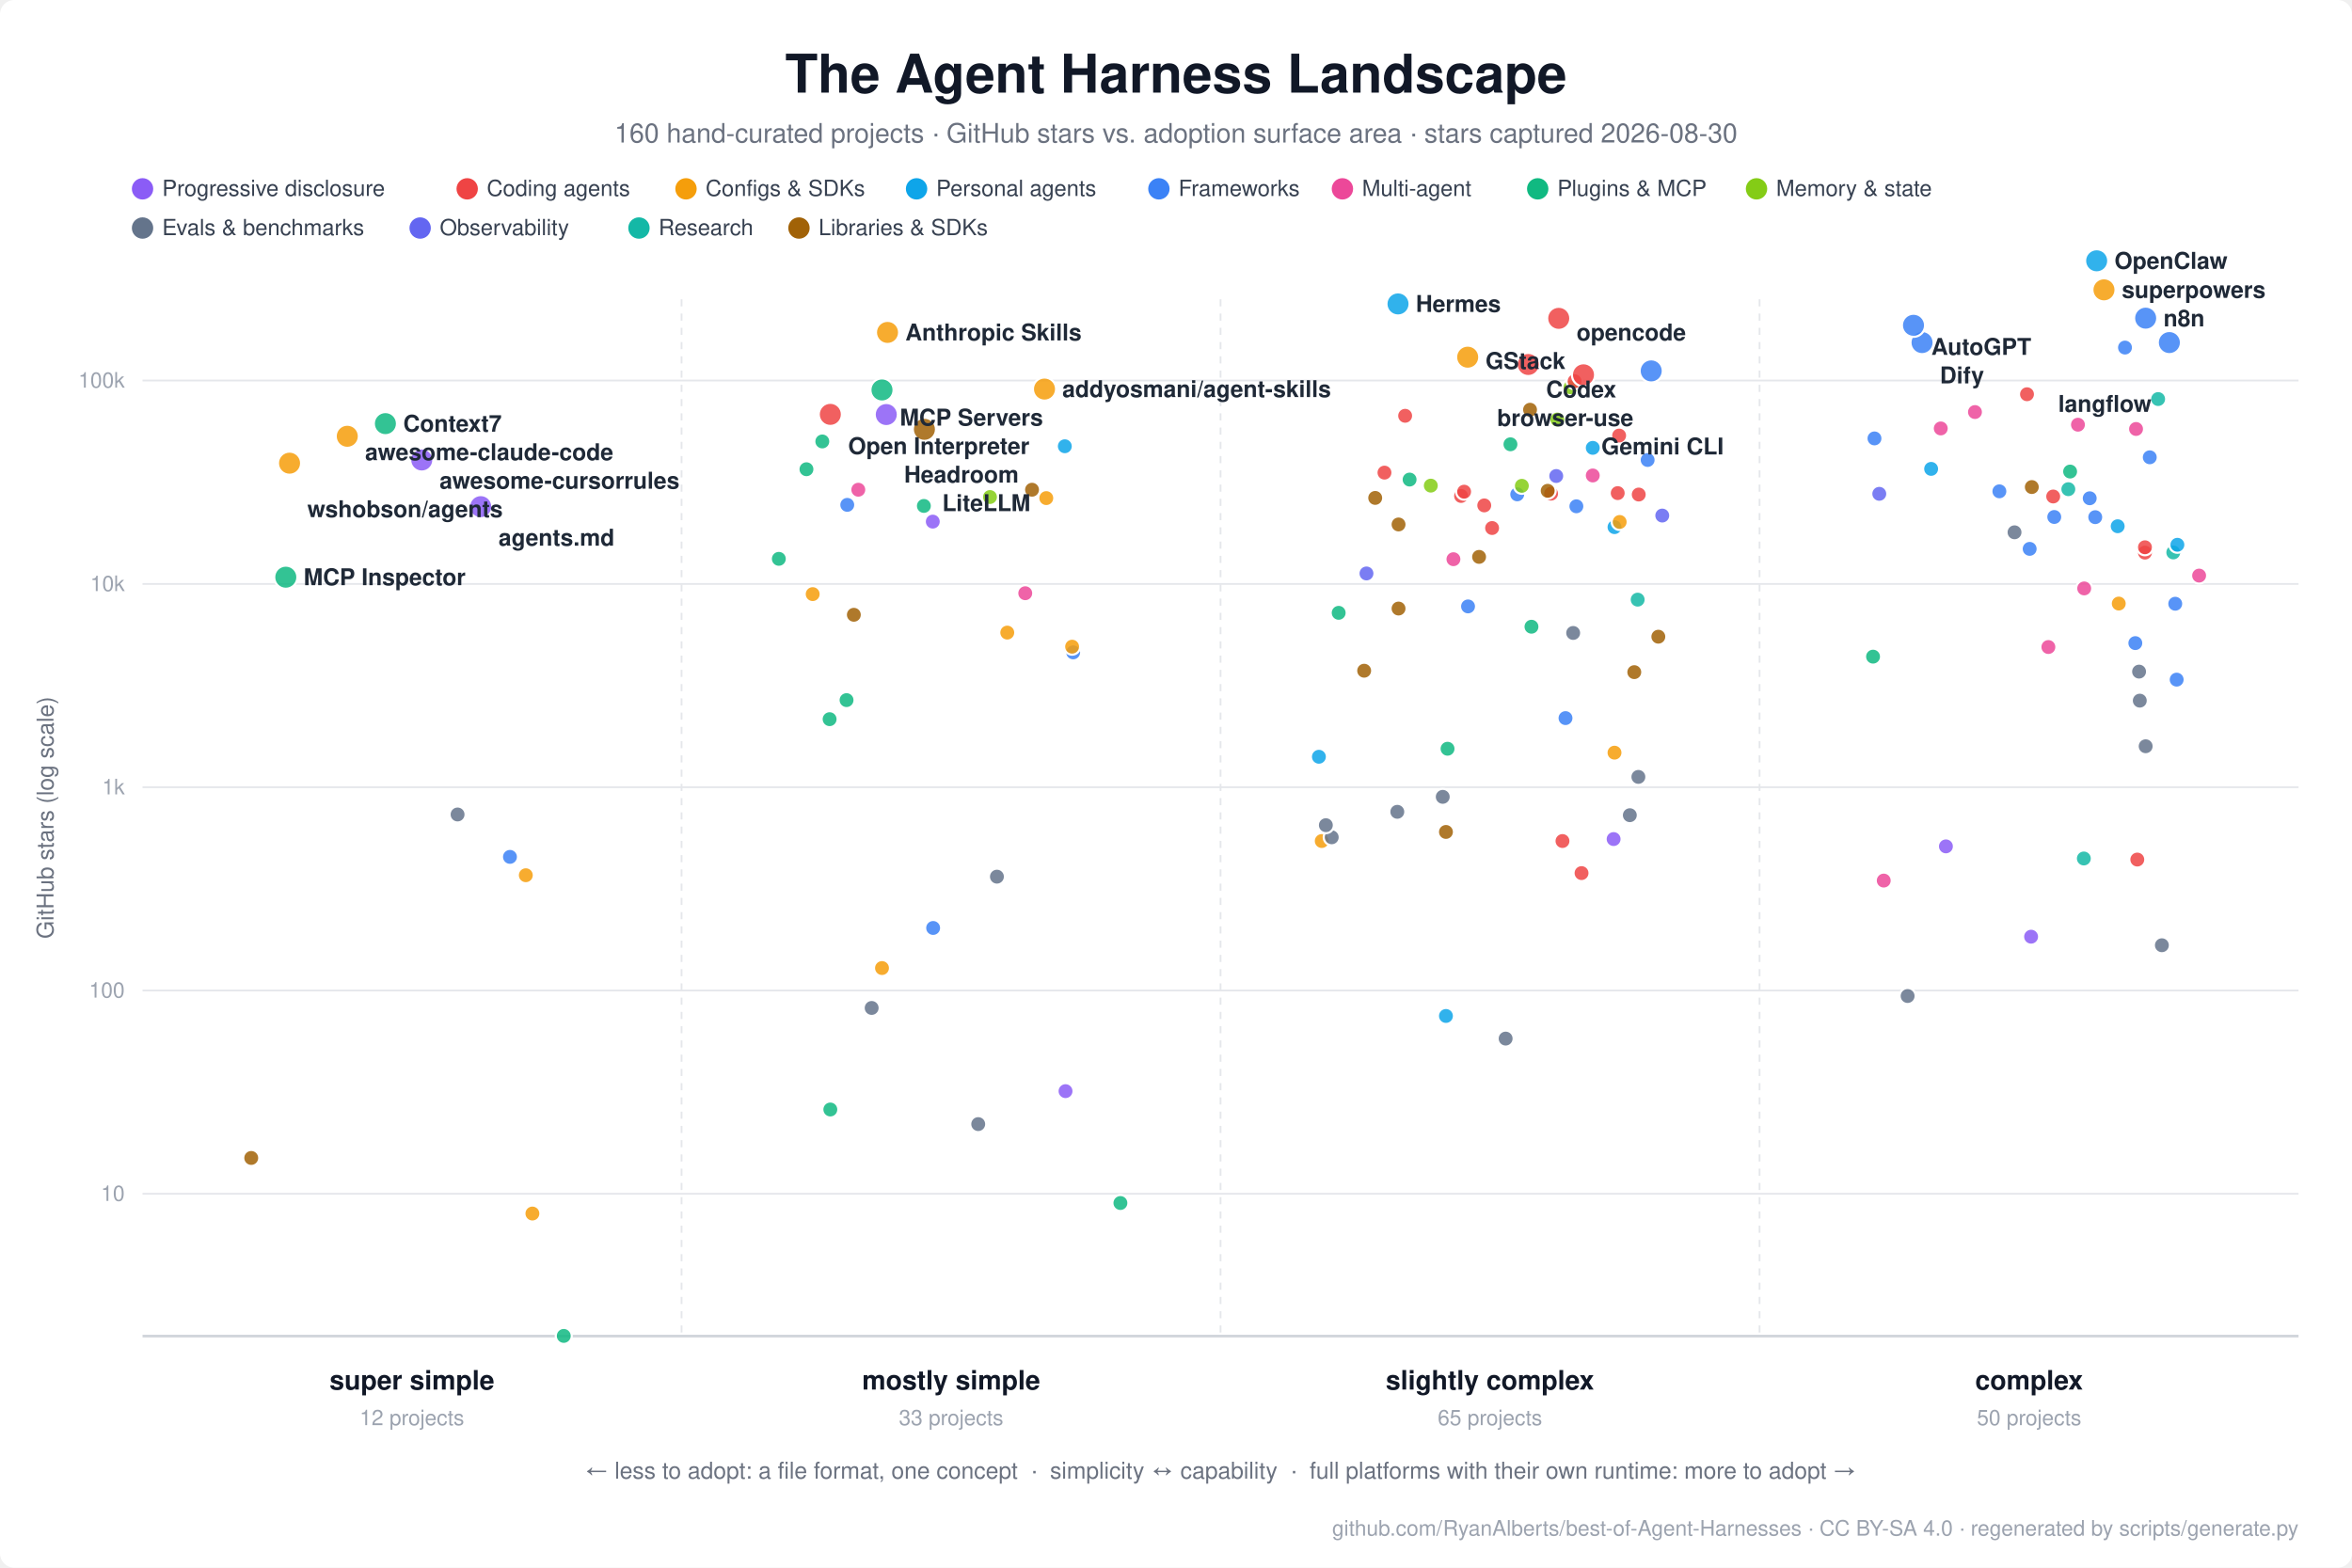
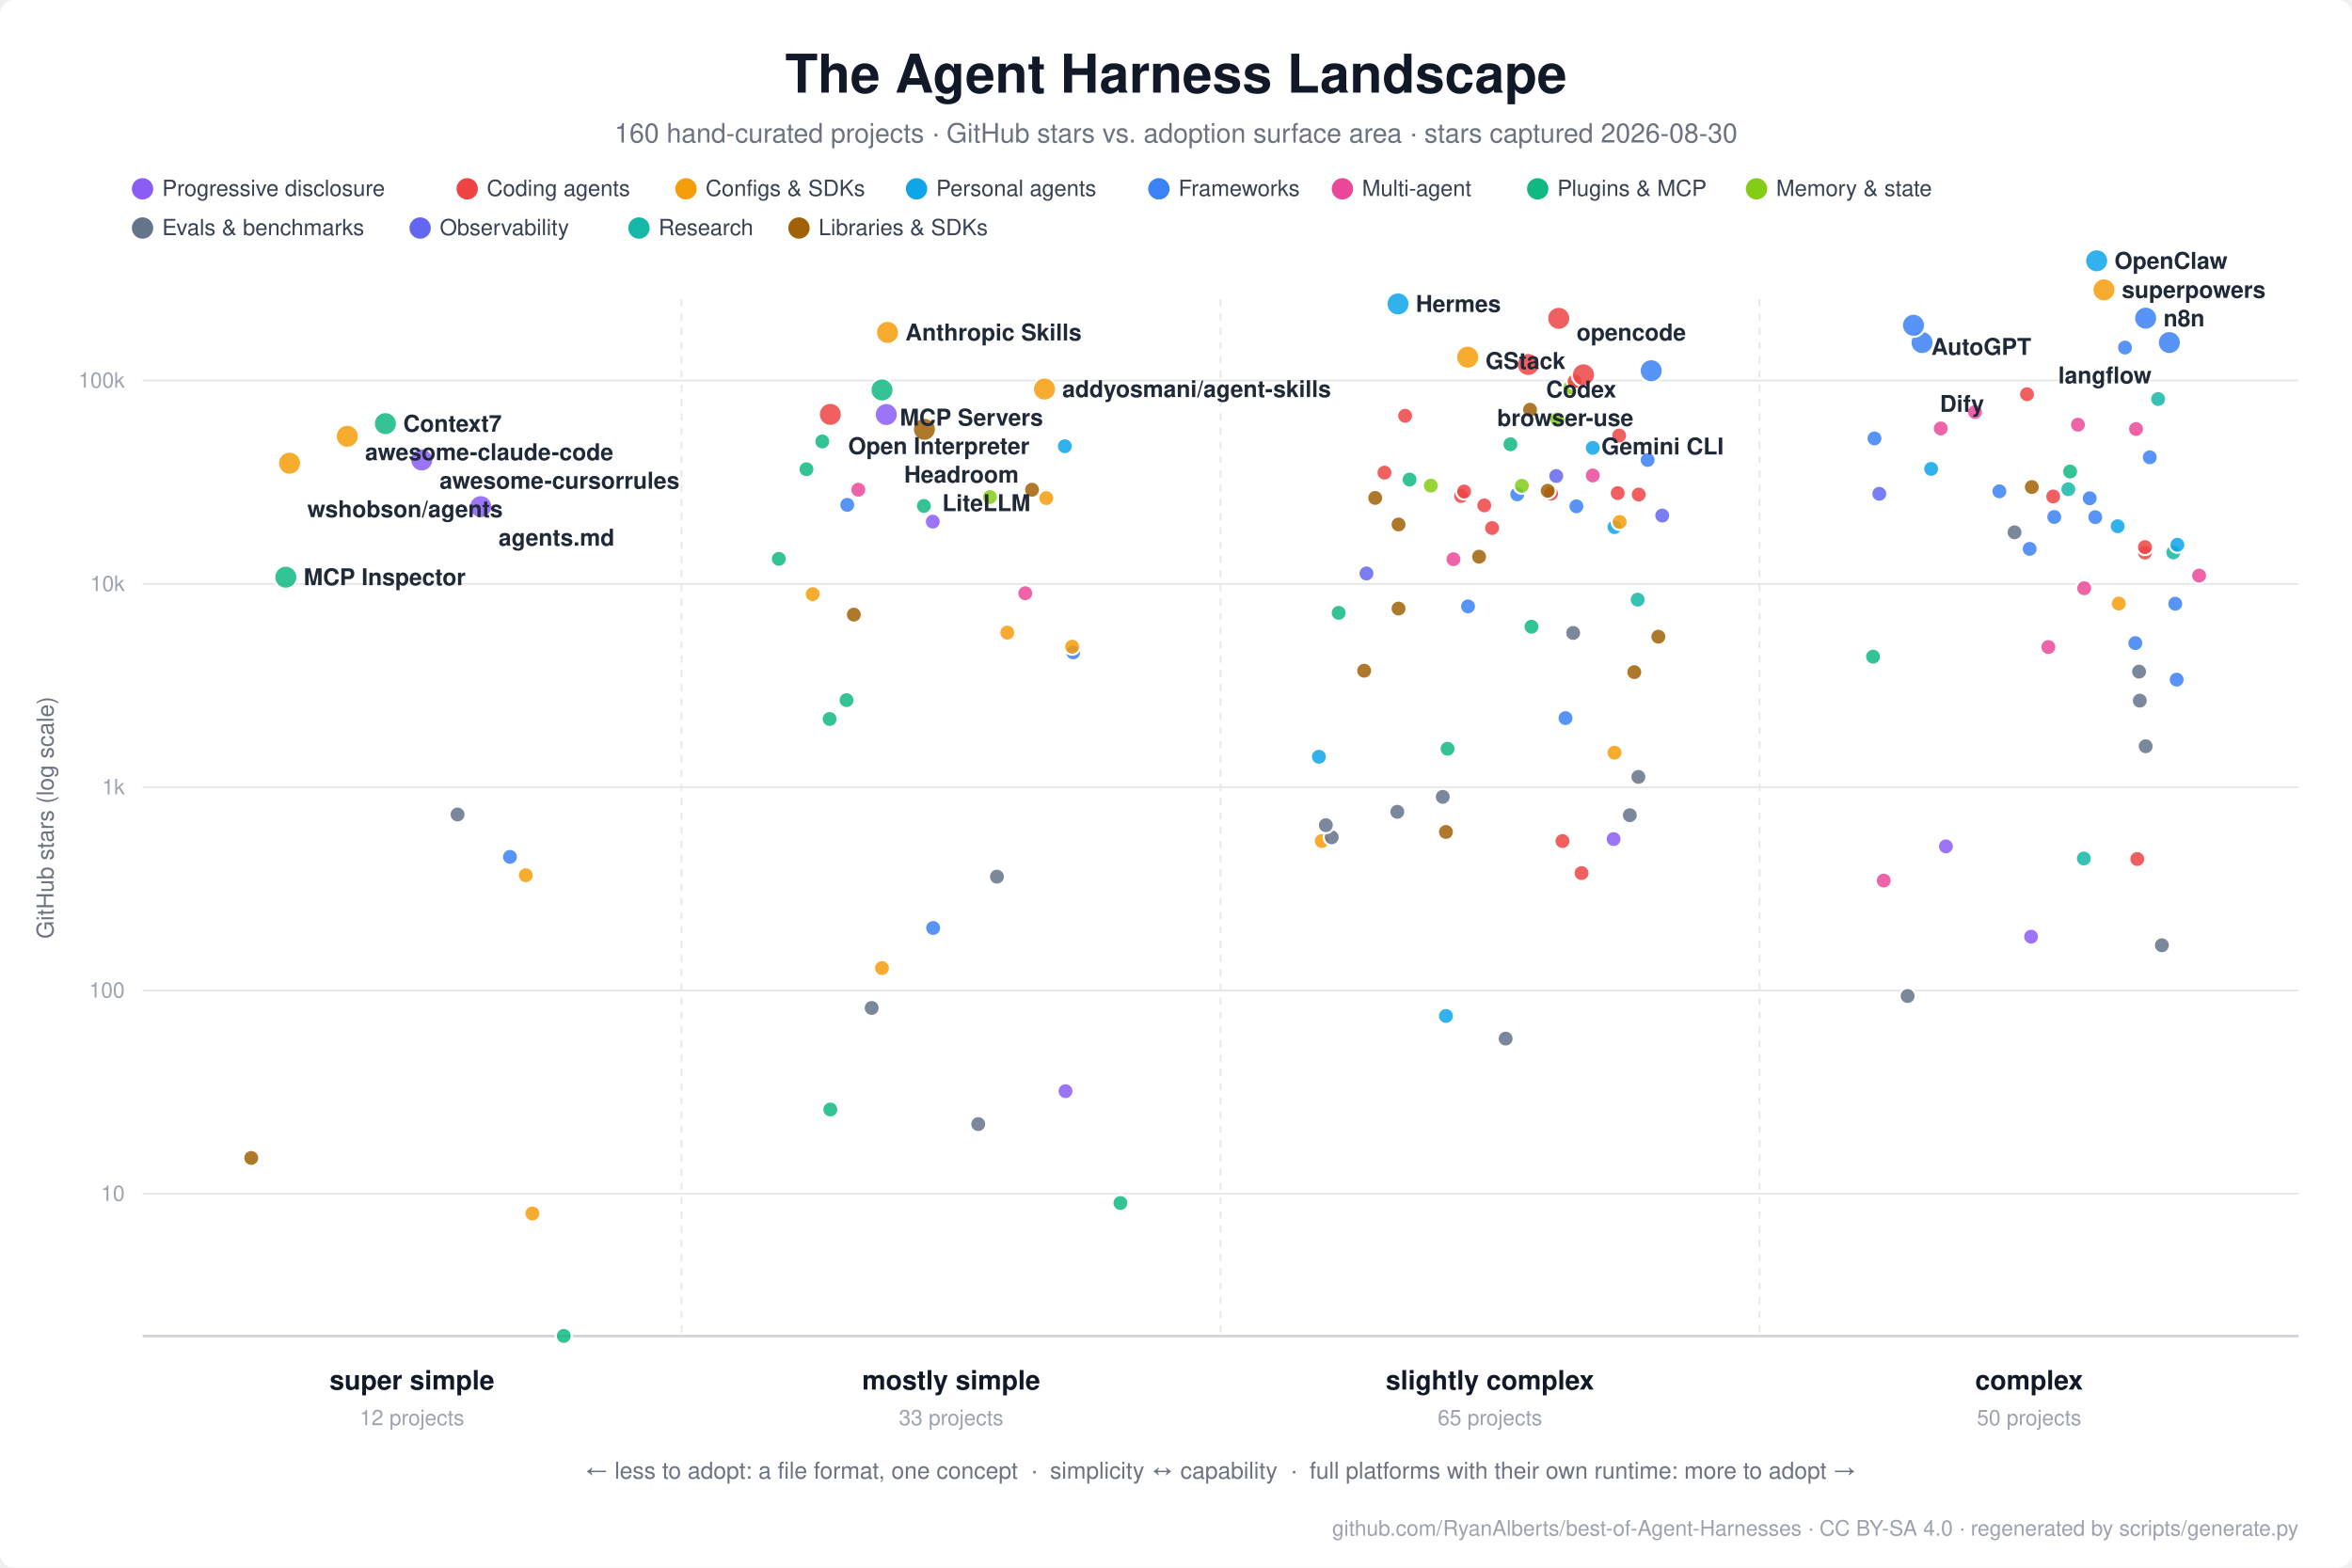
<svg xmlns="http://www.w3.org/2000/svg" viewBox="0 0 1320 880" font-family="-apple-system, 'Segoe UI', Helvetica, Arial, sans-serif">
  <rect width="1320" height="880" fill="#ffffff" rx="8" />
  <text x="660.0" y="52" text-anchor="middle" font-size="30" font-weight="700" fill="#111827">The Agent Harness Landscape</text>
  <text x="660.0" y="80" text-anchor="middle" font-size="15" fill="#6b7280">160 hand-curated projects · GitHub stars vs. adoption surface area · stars captured 2026-08-30</text>
  <circle cx="80" cy="106" r="6" fill="#8b5cf6" />
  <text x="91" y="110" font-size="12.5" fill="#374151">Progressive disclosure</text>
  <circle cx="262.2" cy="106" r="6" fill="#ef4444" />
  <text x="273.2" y="110" font-size="12.5" fill="#374151">Coding agents</text>
  <circle cx="385.0" cy="106" r="6" fill="#f59e0b" />
  <text x="396.0" y="110" font-size="12.5" fill="#374151">Configs &amp; SDKs</text>
  <circle cx="514.4" cy="106" r="6" fill="#0ea5e9" />
  <text x="525.4" y="110" font-size="12.5" fill="#374151">Personal agents</text>
  <circle cx="650.4" cy="106" r="6" fill="#3b82f6" />
  <text x="661.4" y="110" font-size="12.5" fill="#374151">Frameworks</text>
  <circle cx="753.4" cy="106" r="6" fill="#ec4899" />
  <text x="764.4" y="110" font-size="12.5" fill="#374151">Multi-agent</text>
  <circle cx="863.0" cy="106" r="6" fill="#10b981" />
  <text x="874.0" y="110" font-size="12.5" fill="#374151">Plugins &amp; MCP</text>
  <circle cx="985.8" cy="106" r="6" fill="#84cc16" />
  <text x="996.8" y="110" font-size="12.5" fill="#374151">Memory &amp; state</text>
  <circle cx="80" cy="128" r="6" fill="#64748b" />
  <text x="91" y="132" font-size="12.5" fill="#374151">Evals &amp; benchmarks</text>
  <circle cx="235.8" cy="128" r="6" fill="#6366f1" />
  <text x="246.8" y="132" font-size="12.5" fill="#374151">Observability</text>
  <circle cx="358.6" cy="128" r="6" fill="#14b8a6" />
  <text x="369.6" y="132" font-size="12.5" fill="#374151">Research</text>
  <circle cx="448.4" cy="128" r="6" fill="#a16207" />
  <text x="459.4" y="132" font-size="12.5" fill="#374151">Libraries &amp; SDKs</text>
  <line x1="80" y1="670.1" x2="1290" y2="670.1" stroke="#e5e7eb" stroke-width="1" />
  <text x="70" y="674.1" text-anchor="end" font-size="12" fill="#9ca3af">10</text>
  <line x1="80" y1="556.0" x2="1290" y2="556.0" stroke="#e5e7eb" stroke-width="1" />
  <text x="70" y="560.0" text-anchor="end" font-size="12" fill="#9ca3af">100</text>
  <line x1="80" y1="441.9" x2="1290" y2="441.9" stroke="#e5e7eb" stroke-width="1" />
  <text x="70" y="445.9" text-anchor="end" font-size="12" fill="#9ca3af">1k</text>
  <line x1="80" y1="327.8" x2="1290" y2="327.8" stroke="#e5e7eb" stroke-width="1" />
  <text x="70" y="331.8" text-anchor="end" font-size="12" fill="#9ca3af">10k</text>
  <line x1="80" y1="213.6" x2="1290" y2="213.6" stroke="#e5e7eb" stroke-width="1" />
  <text x="70" y="217.6" text-anchor="end" font-size="12" fill="#9ca3af">100k</text>
  <text x="30" y="459" font-size="13" fill="#6b7280" transform="rotate(-90 30 459)" text-anchor="middle">GitHub stars (log scale)</text>
  <text x="231.2" y="780" text-anchor="middle" font-size="15" font-weight="600" fill="#111827">super simple</text>
  <text x="231.2" y="800" text-anchor="middle" font-size="12" fill="#9ca3af">12 projects</text>
  <line x1="382.5" y1="168" x2="382.5" y2="750" stroke="#e5e7eb" stroke-width="1" stroke-dasharray="4 4" />
  <text x="533.8" y="780" text-anchor="middle" font-size="15" font-weight="600" fill="#111827">mostly simple</text>
  <text x="533.8" y="800" text-anchor="middle" font-size="12" fill="#9ca3af">33 projects</text>
  <line x1="685.0" y1="168" x2="685.0" y2="750" stroke="#e5e7eb" stroke-width="1" stroke-dasharray="4 4" />
  <text x="836.2" y="780" text-anchor="middle" font-size="15" font-weight="600" fill="#111827">slightly complex</text>
  <text x="836.2" y="800" text-anchor="middle" font-size="12" fill="#9ca3af">65 projects</text>
  <line x1="987.5" y1="168" x2="987.5" y2="750" stroke="#e5e7eb" stroke-width="1" stroke-dasharray="4 4" />
  <text x="1138.8" y="780" text-anchor="middle" font-size="15" font-weight="600" fill="#111827">complex</text>
  <text x="1138.8" y="800" text-anchor="middle" font-size="12" fill="#9ca3af">50 projects</text>
  <line x1="80" y1="750" x2="1290" y2="750" stroke="#d1d5db" stroke-width="1.5" />
  <text x="685.0" y="830" text-anchor="middle" font-size="13" fill="#6b7280">←  less to adopt: a file format, one concept  ·  simplicity ↔ capability  ·  full platforms with their own runtime: more to adopt  →</text>
  <circle cx="316.4" cy="749.9" r="4.5" fill="#10b981" fill-opacity="0.85" stroke="#ffffff" stroke-width="1.2" />
  <circle cx="298.8" cy="681.2" r="4.5" fill="#f59e0b" fill-opacity="0.85" stroke="#ffffff" stroke-width="1.2" />
  <circle cx="628.8" cy="675.3" r="4.5" fill="#10b981" fill-opacity="0.85" stroke="#ffffff" stroke-width="1.2" />
  <circle cx="141.0" cy="650.0" r="4.5" fill="#a16207" fill-opacity="0.85" stroke="#ffffff" stroke-width="1.2" />
  <circle cx="549.0" cy="631.0" r="4.5" fill="#64748b" fill-opacity="0.85" stroke="#ffffff" stroke-width="1.2" />
  <circle cx="466.0" cy="622.8" r="4.5" fill="#10b981" fill-opacity="0.85" stroke="#ffffff" stroke-width="1.2" />
  <circle cx="598.0" cy="612.5" r="4.5" fill="#8b5cf6" fill-opacity="0.85" stroke="#ffffff" stroke-width="1.2" />
  <circle cx="845.0" cy="583.0" r="4.5" fill="#64748b" fill-opacity="0.85" stroke="#ffffff" stroke-width="1.2" />
  <circle cx="811.5" cy="570.3" r="4.5" fill="#0ea5e9" fill-opacity="0.85" stroke="#ffffff" stroke-width="1.2" />
  <circle cx="489.2" cy="565.8" r="4.5" fill="#64748b" fill-opacity="0.85" stroke="#ffffff" stroke-width="1.2" />
  <circle cx="1070.6" cy="559.1" r="4.5" fill="#64748b" fill-opacity="0.85" stroke="#ffffff" stroke-width="1.2" />
  <circle cx="495.0" cy="543.4" r="4.5" fill="#f59e0b" fill-opacity="0.85" stroke="#ffffff" stroke-width="1.2" />
  <circle cx="1213.3" cy="530.6" r="4.5" fill="#64748b" fill-opacity="0.85" stroke="#ffffff" stroke-width="1.2" />
  <circle cx="1139.9" cy="525.8" r="4.5" fill="#8b5cf6" fill-opacity="0.85" stroke="#ffffff" stroke-width="1.2" />
  <circle cx="523.7" cy="520.9" r="4.5" fill="#3b82f6" fill-opacity="0.85" stroke="#ffffff" stroke-width="1.2" />
  <circle cx="1057.2" cy="494.3" r="4.5" fill="#ec4899" fill-opacity="0.85" stroke="#ffffff" stroke-width="1.2" />
  <circle cx="559.5" cy="492.1" r="4.5" fill="#64748b" fill-opacity="0.85" stroke="#ffffff" stroke-width="1.2" />
  <circle cx="295.1" cy="491.3" r="4.5" fill="#f59e0b" fill-opacity="0.85" stroke="#ffffff" stroke-width="1.2" />
  <circle cx="887.6" cy="490.1" r="4.5" fill="#ef4444" fill-opacity="0.85" stroke="#ffffff" stroke-width="1.2" />
-   <circle cx="1199.5" cy="482.5" r="4.5" fill="#ef4444" fill-opacity="0.85" stroke="#ffffff" stroke-width="1.2" />
+   <circle cx="1199.5" cy="482.2" r="4.5" fill="#ef4444" fill-opacity="0.85" stroke="#ffffff" stroke-width="1.2" />
  <circle cx="1169.5" cy="481.9" r="4.5" fill="#14b8a6" fill-opacity="0.85" stroke="#ffffff" stroke-width="1.2" />
  <circle cx="286.2" cy="481.0" r="4.5" fill="#3b82f6" fill-opacity="0.85" stroke="#ffffff" stroke-width="1.2" />
  <circle cx="1092.1" cy="475.1" r="4.5" fill="#8b5cf6" fill-opacity="0.85" stroke="#ffffff" stroke-width="1.2" />
  <circle cx="741.8" cy="472.1" r="4.5" fill="#f59e0b" fill-opacity="0.85" stroke="#ffffff" stroke-width="1.2" />
  <circle cx="876.9" cy="472.1" r="4.5" fill="#ef4444" fill-opacity="0.85" stroke="#ffffff" stroke-width="1.2" />
  <circle cx="905.6" cy="471.0" r="4.5" fill="#8b5cf6" fill-opacity="0.85" stroke="#ffffff" stroke-width="1.2" />
  <circle cx="747.4" cy="470.0" r="4.5" fill="#64748b" fill-opacity="0.85" stroke="#ffffff" stroke-width="1.2" />
  <circle cx="811.5" cy="467.0" r="4.5" fill="#a16207" fill-opacity="0.85" stroke="#ffffff" stroke-width="1.2" />
  <circle cx="744.1" cy="463.2" r="4.5" fill="#64748b" fill-opacity="0.85" stroke="#ffffff" stroke-width="1.2" />
  <circle cx="914.7" cy="457.6" r="4.5" fill="#64748b" fill-opacity="0.85" stroke="#ffffff" stroke-width="1.2" />
  <circle cx="256.8" cy="457.2" r="4.5" fill="#64748b" fill-opacity="0.85" stroke="#ffffff" stroke-width="1.2" />
  <circle cx="784.2" cy="455.7" r="4.5" fill="#64748b" fill-opacity="0.85" stroke="#ffffff" stroke-width="1.2" />
  <circle cx="809.7" cy="447.3" r="4.5" fill="#64748b" fill-opacity="0.85" stroke="#ffffff" stroke-width="1.2" />
  <circle cx="919.5" cy="436.1" r="4.5" fill="#64748b" fill-opacity="0.85" stroke="#ffffff" stroke-width="1.2" />
  <circle cx="740.2" cy="424.8" r="4.5" fill="#0ea5e9" fill-opacity="0.85" stroke="#ffffff" stroke-width="1.2" />
  <circle cx="906.1" cy="422.5" r="4.5" fill="#f59e0b" fill-opacity="0.85" stroke="#ffffff" stroke-width="1.2" />
  <circle cx="812.4" cy="420.3" r="4.5" fill="#10b981" fill-opacity="0.85" stroke="#ffffff" stroke-width="1.2" />
  <circle cx="1204.2" cy="418.9" r="4.5" fill="#64748b" fill-opacity="0.85" stroke="#ffffff" stroke-width="1.2" />
-   <circle cx="465.6" cy="403.7" r="4.5" fill="#10b981" fill-opacity="0.85" stroke="#ffffff" stroke-width="1.2" />
+   <circle cx="465.6" cy="403.6" r="4.5" fill="#10b981" fill-opacity="0.85" stroke="#ffffff" stroke-width="1.2" />
  <circle cx="878.6" cy="403.1" r="4.5" fill="#3b82f6" fill-opacity="0.85" stroke="#ffffff" stroke-width="1.2" />
  <circle cx="1200.9" cy="393.3" r="4.5" fill="#64748b" fill-opacity="0.85" stroke="#ffffff" stroke-width="1.2" />
  <circle cx="475.1" cy="393.0" r="4.5" fill="#10b981" fill-opacity="0.85" stroke="#ffffff" stroke-width="1.2" />
  <circle cx="1221.6" cy="381.5" r="4.5" fill="#3b82f6" fill-opacity="0.85" stroke="#ffffff" stroke-width="1.2" />
  <circle cx="917.2" cy="377.3" r="4.5" fill="#a16207" fill-opacity="0.85" stroke="#ffffff" stroke-width="1.2" />
  <circle cx="1200.5" cy="377.0" r="4.5" fill="#64748b" fill-opacity="0.85" stroke="#ffffff" stroke-width="1.2" />
  <circle cx="765.6" cy="376.5" r="4.5" fill="#a16207" fill-opacity="0.85" stroke="#ffffff" stroke-width="1.2" />
  <circle cx="1051.2" cy="368.6" r="4.5" fill="#10b981" fill-opacity="0.85" stroke="#ffffff" stroke-width="1.2" />
  <circle cx="602.3" cy="366.2" r="4.5" fill="#3b82f6" fill-opacity="0.85" stroke="#ffffff" stroke-width="1.2" />
  <circle cx="1149.6" cy="363.2" r="4.5" fill="#ec4899" fill-opacity="0.85" stroke="#ffffff" stroke-width="1.2" />
  <circle cx="601.7" cy="363.0" r="4.5" fill="#f59e0b" fill-opacity="0.85" stroke="#ffffff" stroke-width="1.2" />
  <circle cx="1198.4" cy="361.0" r="4.5" fill="#3b82f6" fill-opacity="0.85" stroke="#ffffff" stroke-width="1.2" />
  <circle cx="930.7" cy="357.4" r="4.5" fill="#a16207" fill-opacity="0.85" stroke="#ffffff" stroke-width="1.2" />
  <circle cx="882.9" cy="355.3" r="4.5" fill="#64748b" fill-opacity="0.85" stroke="#ffffff" stroke-width="1.2" />
  <circle cx="565.3" cy="355.1" r="4.5" fill="#f59e0b" fill-opacity="0.85" stroke="#ffffff" stroke-width="1.2" />
  <circle cx="859.5" cy="351.8" r="4.5" fill="#10b981" fill-opacity="0.85" stroke="#ffffff" stroke-width="1.2" />
-   <circle cx="479.2" cy="345.1" r="4.5" fill="#a16207" fill-opacity="0.85" stroke="#ffffff" stroke-width="1.2" />
+   <circle cx="479.2" cy="345.0" r="4.5" fill="#a16207" fill-opacity="0.85" stroke="#ffffff" stroke-width="1.2" />
  <circle cx="751.3" cy="344.0" r="4.5" fill="#10b981" fill-opacity="0.85" stroke="#ffffff" stroke-width="1.2" />
  <circle cx="784.9" cy="341.6" r="4.5" fill="#a16207" fill-opacity="0.85" stroke="#ffffff" stroke-width="1.2" />
  <circle cx="823.9" cy="340.4" r="4.5" fill="#3b82f6" fill-opacity="0.85" stroke="#ffffff" stroke-width="1.2" />
  <circle cx="1220.8" cy="338.9" r="4.5" fill="#3b82f6" fill-opacity="0.85" stroke="#ffffff" stroke-width="1.2" />
  <circle cx="1189.1" cy="338.8" r="4.5" fill="#f59e0b" fill-opacity="0.85" stroke="#ffffff" stroke-width="1.2" />
  <circle cx="919.1" cy="336.6" r="4.5" fill="#14b8a6" fill-opacity="0.85" stroke="#ffffff" stroke-width="1.2" />
  <circle cx="456.1" cy="333.5" r="4.5" fill="#f59e0b" fill-opacity="0.85" stroke="#ffffff" stroke-width="1.2" />
  <circle cx="575.4" cy="333.0" r="4.5" fill="#ec4899" fill-opacity="0.85" stroke="#ffffff" stroke-width="1.2" />
-   <circle cx="1169.7" cy="330.3" r="4.5" fill="#ec4899" fill-opacity="0.85" stroke="#ffffff" stroke-width="1.2" />
+   <circle cx="1169.7" cy="330.2" r="4.5" fill="#ec4899" fill-opacity="0.85" stroke="#ffffff" stroke-width="1.2" />
  <circle cx="160.4" cy="324.0" r="6.5" fill="#10b981" fill-opacity="0.85" stroke="#ffffff" stroke-width="1.2" />
  <circle cx="1234.2" cy="323.1" r="4.5" fill="#ec4899" fill-opacity="0.85" stroke="#ffffff" stroke-width="1.2" />
  <circle cx="766.9" cy="321.9" r="4.5" fill="#6366f1" fill-opacity="0.85" stroke="#ffffff" stroke-width="1.2" />
  <circle cx="815.7" cy="313.9" r="4.5" fill="#ec4899" fill-opacity="0.85" stroke="#ffffff" stroke-width="1.2" />
  <circle cx="437.1" cy="313.7" r="4.5" fill="#10b981" fill-opacity="0.85" stroke="#ffffff" stroke-width="1.2" />
-   <circle cx="830.1" cy="312.6" r="4.5" fill="#a16207" fill-opacity="0.85" stroke="#ffffff" stroke-width="1.2" />
+   <circle cx="830.1" cy="312.5" r="4.5" fill="#a16207" fill-opacity="0.85" stroke="#ffffff" stroke-width="1.2" />
  <circle cx="1203.8" cy="310.2" r="4.5" fill="#ef4444" fill-opacity="0.85" stroke="#ffffff" stroke-width="1.2" />
  <circle cx="1219.7" cy="310.1" r="4.5" fill="#14b8a6" fill-opacity="0.85" stroke="#ffffff" stroke-width="1.2" />
  <circle cx="1139.1" cy="308.1" r="4.5" fill="#3b82f6" fill-opacity="0.85" stroke="#ffffff" stroke-width="1.2" />
-   <circle cx="1203.8" cy="307.2" r="4.5" fill="#ef4444" fill-opacity="0.85" stroke="#ffffff" stroke-width="1.2" />
+   <circle cx="1203.8" cy="307.1" r="4.5" fill="#ef4444" fill-opacity="0.85" stroke="#ffffff" stroke-width="1.2" />
  <circle cx="1222.0" cy="305.8" r="4.5" fill="#0ea5e9" fill-opacity="0.85" stroke="#ffffff" stroke-width="1.2" />
  <circle cx="1130.6" cy="298.8" r="4.5" fill="#64748b" fill-opacity="0.85" stroke="#ffffff" stroke-width="1.2" />
  <circle cx="837.4" cy="296.4" r="4.5" fill="#ef4444" fill-opacity="0.85" stroke="#ffffff" stroke-width="1.2" />
  <circle cx="906.1" cy="295.9" r="4.5" fill="#0ea5e9" fill-opacity="0.85" stroke="#ffffff" stroke-width="1.2" />
  <circle cx="1188.5" cy="295.4" r="4.5" fill="#0ea5e9" fill-opacity="0.85" stroke="#ffffff" stroke-width="1.2" />
  <circle cx="784.9" cy="294.4" r="4.5" fill="#a16207" fill-opacity="0.85" stroke="#ffffff" stroke-width="1.2" />
  <circle cx="909.0" cy="293.0" r="4.5" fill="#f59e0b" fill-opacity="0.85" stroke="#ffffff" stroke-width="1.2" />
  <circle cx="523.5" cy="292.8" r="4.5" fill="#8b5cf6" fill-opacity="0.85" stroke="#ffffff" stroke-width="1.2" />
  <circle cx="1175.9" cy="290.3" r="4.5" fill="#3b82f6" fill-opacity="0.85" stroke="#ffffff" stroke-width="1.2" />
  <circle cx="1152.9" cy="290.2" r="4.5" fill="#3b82f6" fill-opacity="0.85" stroke="#ffffff" stroke-width="1.2" />
  <circle cx="932.9" cy="289.4" r="4.5" fill="#6366f1" fill-opacity="0.85" stroke="#ffffff" stroke-width="1.2" />
  <circle cx="269.8" cy="284.4" r="6.5" fill="#8b5cf6" fill-opacity="0.85" stroke="#ffffff" stroke-width="1.2" />
  <circle cx="884.7" cy="284.2" r="4.5" fill="#3b82f6" fill-opacity="0.85" stroke="#ffffff" stroke-width="1.2" />
  <circle cx="518.5" cy="284.0" r="4.5" fill="#10b981" fill-opacity="0.85" stroke="#ffffff" stroke-width="1.2" />
  <circle cx="833.0" cy="283.7" r="4.5" fill="#ef4444" fill-opacity="0.85" stroke="#ffffff" stroke-width="1.2" />
  <circle cx="475.5" cy="283.4" r="4.5" fill="#3b82f6" fill-opacity="0.85" stroke="#ffffff" stroke-width="1.2" />
  <circle cx="1172.8" cy="279.7" r="4.5" fill="#3b82f6" fill-opacity="0.85" stroke="#ffffff" stroke-width="1.2" />
  <circle cx="587.2" cy="279.6" r="4.5" fill="#f59e0b" fill-opacity="0.85" stroke="#ffffff" stroke-width="1.2" />
  <circle cx="771.8" cy="279.5" r="4.5" fill="#a16207" fill-opacity="0.85" stroke="#ffffff" stroke-width="1.2" />
  <circle cx="555.6" cy="279.0" r="4.5" fill="#84cc16" fill-opacity="0.85" stroke="#ffffff" stroke-width="1.2" />
  <circle cx="1152.3" cy="278.7" r="4.5" fill="#ef4444" fill-opacity="0.85" stroke="#ffffff" stroke-width="1.2" />
  <circle cx="820.0" cy="278.4" r="4.5" fill="#ef4444" fill-opacity="0.85" stroke="#ffffff" stroke-width="1.2" />
  <circle cx="919.7" cy="277.6" r="4.5" fill="#ef4444" fill-opacity="0.85" stroke="#ffffff" stroke-width="1.2" />
  <circle cx="851.5" cy="277.5" r="4.5" fill="#3b82f6" fill-opacity="0.85" stroke="#ffffff" stroke-width="1.2" />
  <circle cx="1054.7" cy="277.2" r="4.5" fill="#6366f1" fill-opacity="0.85" stroke="#ffffff" stroke-width="1.2" />
  <circle cx="870.5" cy="277.1" r="4.5" fill="#ef4444" fill-opacity="0.85" stroke="#ffffff" stroke-width="1.2" />
  <circle cx="907.9" cy="276.8" r="4.5" fill="#ef4444" fill-opacity="0.85" stroke="#ffffff" stroke-width="1.2" />
-   <circle cx="821.7" cy="276.0" r="4.5" fill="#ef4444" fill-opacity="0.85" stroke="#ffffff" stroke-width="1.2" />
+   <circle cx="821.7" cy="275.9" r="4.5" fill="#ef4444" fill-opacity="0.85" stroke="#ffffff" stroke-width="1.2" />
  <circle cx="1122.1" cy="275.8" r="4.5" fill="#3b82f6" fill-opacity="0.85" stroke="#ffffff" stroke-width="1.2" />
  <circle cx="868.6" cy="275.5" r="4.5" fill="#a16207" fill-opacity="0.85" stroke="#ffffff" stroke-width="1.2" />
  <circle cx="579.2" cy="274.9" r="4.5" fill="#a16207" fill-opacity="0.85" stroke="#ffffff" stroke-width="1.2" />
  <circle cx="481.7" cy="274.9" r="4.5" fill="#ec4899" fill-opacity="0.85" stroke="#ffffff" stroke-width="1.2" />
  <circle cx="1160.8" cy="274.6" r="4.5" fill="#14b8a6" fill-opacity="0.85" stroke="#ffffff" stroke-width="1.2" />
  <circle cx="1140.3" cy="273.4" r="4.5" fill="#a16207" fill-opacity="0.85" stroke="#ffffff" stroke-width="1.2" />
  <circle cx="854.1" cy="272.7" r="4.5" fill="#84cc16" fill-opacity="0.85" stroke="#ffffff" stroke-width="1.2" />
  <circle cx="803.0" cy="272.6" r="4.5" fill="#84cc16" fill-opacity="0.85" stroke="#ffffff" stroke-width="1.2" />
  <circle cx="791.1" cy="269.2" r="4.5" fill="#10b981" fill-opacity="0.85" stroke="#ffffff" stroke-width="1.2" />
  <circle cx="873.4" cy="267.2" r="4.5" fill="#6366f1" fill-opacity="0.85" stroke="#ffffff" stroke-width="1.2" />
  <circle cx="893.9" cy="266.9" r="4.5" fill="#ec4899" fill-opacity="0.85" stroke="#ffffff" stroke-width="1.2" />
  <circle cx="777.0" cy="265.3" r="4.5" fill="#ef4444" fill-opacity="0.85" stroke="#ffffff" stroke-width="1.2" />
  <circle cx="1161.8" cy="264.7" r="4.5" fill="#10b981" fill-opacity="0.85" stroke="#ffffff" stroke-width="1.2" />
  <circle cx="452.6" cy="263.4" r="4.5" fill="#10b981" fill-opacity="0.85" stroke="#ffffff" stroke-width="1.2" />
  <circle cx="1083.8" cy="263.2" r="4.5" fill="#0ea5e9" fill-opacity="0.85" stroke="#ffffff" stroke-width="1.2" />
  <circle cx="162.5" cy="260.0" r="6.5" fill="#f59e0b" fill-opacity="0.85" stroke="#ffffff" stroke-width="1.2" />
  <circle cx="236.7" cy="258.2" r="6.5" fill="#8b5cf6" fill-opacity="0.85" stroke="#ffffff" stroke-width="1.2" />
  <circle cx="924.7" cy="258.2" r="4.5" fill="#3b82f6" fill-opacity="0.85" stroke="#ffffff" stroke-width="1.2" />
  <circle cx="1206.5" cy="256.7" r="4.5" fill="#3b82f6" fill-opacity="0.85" stroke="#ffffff" stroke-width="1.2" />
  <circle cx="893.9" cy="251.4" r="4.5" fill="#0ea5e9" fill-opacity="0.85" stroke="#ffffff" stroke-width="1.2" />
  <circle cx="597.6" cy="250.5" r="4.5" fill="#0ea5e9" fill-opacity="0.85" stroke="#ffffff" stroke-width="1.2" />
  <circle cx="847.7" cy="249.4" r="4.5" fill="#10b981" fill-opacity="0.85" stroke="#ffffff" stroke-width="1.2" />
  <circle cx="461.5" cy="247.8" r="4.5" fill="#10b981" fill-opacity="0.85" stroke="#ffffff" stroke-width="1.2" />
  <circle cx="1052.0" cy="246.1" r="4.5" fill="#3b82f6" fill-opacity="0.85" stroke="#ffffff" stroke-width="1.2" />
  <circle cx="194.9" cy="244.9" r="6.5" fill="#f59e0b" fill-opacity="0.85" stroke="#ffffff" stroke-width="1.2" />
  <circle cx="908.7" cy="244.5" r="4.5" fill="#ef4444" fill-opacity="0.85" stroke="#ffffff" stroke-width="1.2" />
  <circle cx="518.8" cy="241.0" r="6.5" fill="#a16207" fill-opacity="0.85" stroke="#ffffff" stroke-width="1.2" />
  <circle cx="1198.8" cy="240.8" r="4.5" fill="#ec4899" fill-opacity="0.85" stroke="#ffffff" stroke-width="1.2" />
  <circle cx="1089.2" cy="240.5" r="4.5" fill="#ec4899" fill-opacity="0.85" stroke="#ffffff" stroke-width="1.2" />
  <circle cx="1166.2" cy="238.4" r="4.5" fill="#ec4899" fill-opacity="0.85" stroke="#ffffff" stroke-width="1.2" />
  <circle cx="216.3" cy="237.8" r="6.5" fill="#10b981" fill-opacity="0.85" stroke="#ffffff" stroke-width="1.2" />
  <circle cx="874.0" cy="235.5" r="4.5" fill="#84cc16" fill-opacity="0.85" stroke="#ffffff" stroke-width="1.2" />
  <circle cx="788.6" cy="233.4" r="4.5" fill="#ef4444" fill-opacity="0.85" stroke="#ffffff" stroke-width="1.2" />
  <circle cx="497.4" cy="232.7" r="6.5" fill="#8b5cf6" fill-opacity="0.85" stroke="#ffffff" stroke-width="1.2" />
  <circle cx="466.0" cy="232.6" r="6.5" fill="#ef4444" fill-opacity="0.85" stroke="#ffffff" stroke-width="1.2" />
  <circle cx="1108.4" cy="231.3" r="4.5" fill="#ec4899" fill-opacity="0.85" stroke="#ffffff" stroke-width="1.2" />
  <circle cx="858.7" cy="230.0" r="4.5" fill="#a16207" fill-opacity="0.85" stroke="#ffffff" stroke-width="1.2" />
  <circle cx="1211.2" cy="224.0" r="4.5" fill="#14b8a6" fill-opacity="0.85" stroke="#ffffff" stroke-width="1.2" />
  <circle cx="1137.6" cy="221.3" r="4.5" fill="#ef4444" fill-opacity="0.85" stroke="#ffffff" stroke-width="1.2" />
  <circle cx="495.0" cy="218.9" r="6.5" fill="#10b981" fill-opacity="0.85" stroke="#ffffff" stroke-width="1.2" />
  <circle cx="586.2" cy="218.4" r="6.5" fill="#f59e0b" fill-opacity="0.85" stroke="#ffffff" stroke-width="1.2" />
  <circle cx="881.4" cy="217.4" r="4.5" fill="#84cc16" fill-opacity="0.85" stroke="#ffffff" stroke-width="1.2" />
  <circle cx="883.7" cy="214.0" r="4.5" fill="#ef4444" fill-opacity="0.85" stroke="#ffffff" stroke-width="1.2" />
  <circle cx="888.7" cy="210.4" r="6.5" fill="#ef4444" fill-opacity="0.85" stroke="#ffffff" stroke-width="1.2" />
-   <circle cx="926.7" cy="208.2" r="6.5" fill="#3b82f6" fill-opacity="0.85" stroke="#ffffff" stroke-width="1.2" />
+   <circle cx="926.7" cy="208.1" r="6.5" fill="#3b82f6" fill-opacity="0.85" stroke="#ffffff" stroke-width="1.2" />
  <circle cx="857.7" cy="204.6" r="6.5" fill="#ef4444" fill-opacity="0.85" stroke="#ffffff" stroke-width="1.2" />
  <circle cx="823.7" cy="200.5" r="6.5" fill="#f59e0b" fill-opacity="0.85" stroke="#ffffff" stroke-width="1.2" />
  <circle cx="1192.6" cy="195.1" r="4.5" fill="#3b82f6" fill-opacity="0.85" stroke="#ffffff" stroke-width="1.2" />
+   <circle cx="1078.7" cy="192.3" r="6.5" fill="#3b82f6" fill-opacity="0.85" stroke="#ffffff" stroke-width="1.2" />
  <circle cx="1217.5" cy="192.3" r="6.5" fill="#3b82f6" fill-opacity="0.85" stroke="#ffffff" stroke-width="1.2" />
-   <circle cx="1078.7" cy="192.3" r="6.5" fill="#3b82f6" fill-opacity="0.85" stroke="#ffffff" stroke-width="1.2" />
  <circle cx="498.1" cy="186.6" r="6.5" fill="#f59e0b" fill-opacity="0.85" stroke="#ffffff" stroke-width="1.2" />
  <circle cx="1073.9" cy="182.6" r="6.5" fill="#3b82f6" fill-opacity="0.85" stroke="#ffffff" stroke-width="1.2" />
  <circle cx="874.8" cy="178.7" r="6.5" fill="#ef4444" fill-opacity="0.85" stroke="#ffffff" stroke-width="1.2" />
  <circle cx="1204.2" cy="178.6" r="6.5" fill="#3b82f6" fill-opacity="0.85" stroke="#ffffff" stroke-width="1.2" />
  <circle cx="784.6" cy="170.6" r="6.5" fill="#0ea5e9" fill-opacity="0.85" stroke="#ffffff" stroke-width="1.2" />
  <circle cx="1180.8" cy="162.7" r="6.5" fill="#f59e0b" fill-opacity="0.85" stroke="#ffffff" stroke-width="1.2" />
  <circle cx="1176.7" cy="146.4" r="6.5" fill="#0ea5e9" fill-opacity="0.85" stroke="#ffffff" stroke-width="1.2" />
  <text x="226.3" y="242.3" text-anchor="start" font-size="13" font-weight="600" fill="#1f2937">Context7</text>
  <text x="204.9" y="258.3" text-anchor="start" font-size="13" font-weight="600" fill="#1f2937">awesome-claude-code</text>
  <text x="246.7" y="274.3" text-anchor="start" font-size="13" font-weight="600" fill="#1f2937">awesome-cursorrules</text>
  <text x="172.5" y="290.3" text-anchor="start" font-size="13" font-weight="600" fill="#1f2937">wshobson/agents</text>
  <text x="279.8" y="306.3" text-anchor="start" font-size="13" font-weight="600" fill="#1f2937">agents.md</text>
  <text x="170.4" y="328.5" text-anchor="start" font-size="13" font-weight="600" fill="#1f2937">MCP Inspector</text>
  <text x="508.1" y="191.1" text-anchor="start" font-size="13" font-weight="600" fill="#1f2937">Anthropic Skills</text>
  <text x="596.2" y="222.9" text-anchor="start" font-size="13" font-weight="600" fill="#1f2937">addyosmani/agent-skills</text>
  <text x="505.0" y="238.9" text-anchor="start" font-size="13" font-weight="600" fill="#1f2937">MCP Servers</text>
  <text x="476.0" y="254.9" text-anchor="start" font-size="13" font-weight="600" fill="#1f2937">Open Interpreter</text>
  <text x="507.4" y="270.9" text-anchor="start" font-size="13" font-weight="600" fill="#1f2937">Headroom</text>
  <text x="528.8" y="286.9" text-anchor="start" font-size="13" font-weight="600" fill="#1f2937">LiteLLM</text>
  <text x="794.6" y="175.1" text-anchor="start" font-size="13" font-weight="600" fill="#1f2937">Hermes</text>
  <text x="884.8" y="191.1" text-anchor="start" font-size="13" font-weight="600" fill="#1f2937">opencode</text>
  <text x="833.7" y="207.1" text-anchor="start" font-size="13" font-weight="600" fill="#1f2937">GStack</text>
  <text x="867.7" y="223.1" text-anchor="start" font-size="13" font-weight="600" fill="#1f2937">Codex</text>
  <text x="916.7" y="239.1" text-anchor="end" font-size="13" font-weight="600" fill="#1f2937">browser-use</text>
  <text x="898.7" y="255.1" text-anchor="start" font-size="13" font-weight="600" fill="#1f2937">Gemini CLI</text>
  <text x="1186.7" y="150.9" text-anchor="start" font-size="13" font-weight="600" fill="#1f2937">OpenClaw</text>
  <text x="1190.8" y="167.2" text-anchor="start" font-size="13" font-weight="600" fill="#1f2937">superpowers</text>
  <text x="1214.2" y="183.2" text-anchor="start" font-size="13" font-weight="600" fill="#1f2937">n8n</text>
  <text x="1083.9" y="199.2" text-anchor="start" font-size="13" font-weight="600" fill="#1f2937">AutoGPT</text>
-   <text x="1088.7" y="215.2" text-anchor="start" font-size="13" font-weight="600" fill="#1f2937">Dify</text>
-   <text x="1207.5" y="231.2" text-anchor="end" font-size="13" font-weight="600" fill="#1f2937">langflow</text>
+   <text x="1207.5" y="215.2" text-anchor="end" font-size="13" font-weight="600" fill="#1f2937">langflow</text>
+   <text x="1088.7" y="231.2" text-anchor="start" font-size="13" font-weight="600" fill="#1f2937">Dify</text>
  <text x="1290" y="862" text-anchor="end" font-size="12" fill="#9ca3af">github.com/RyanAlberts/best-of-Agent-Harnesses · CC BY-SA 4.0 · regenerated by scripts/generate.py</text>
</svg>
